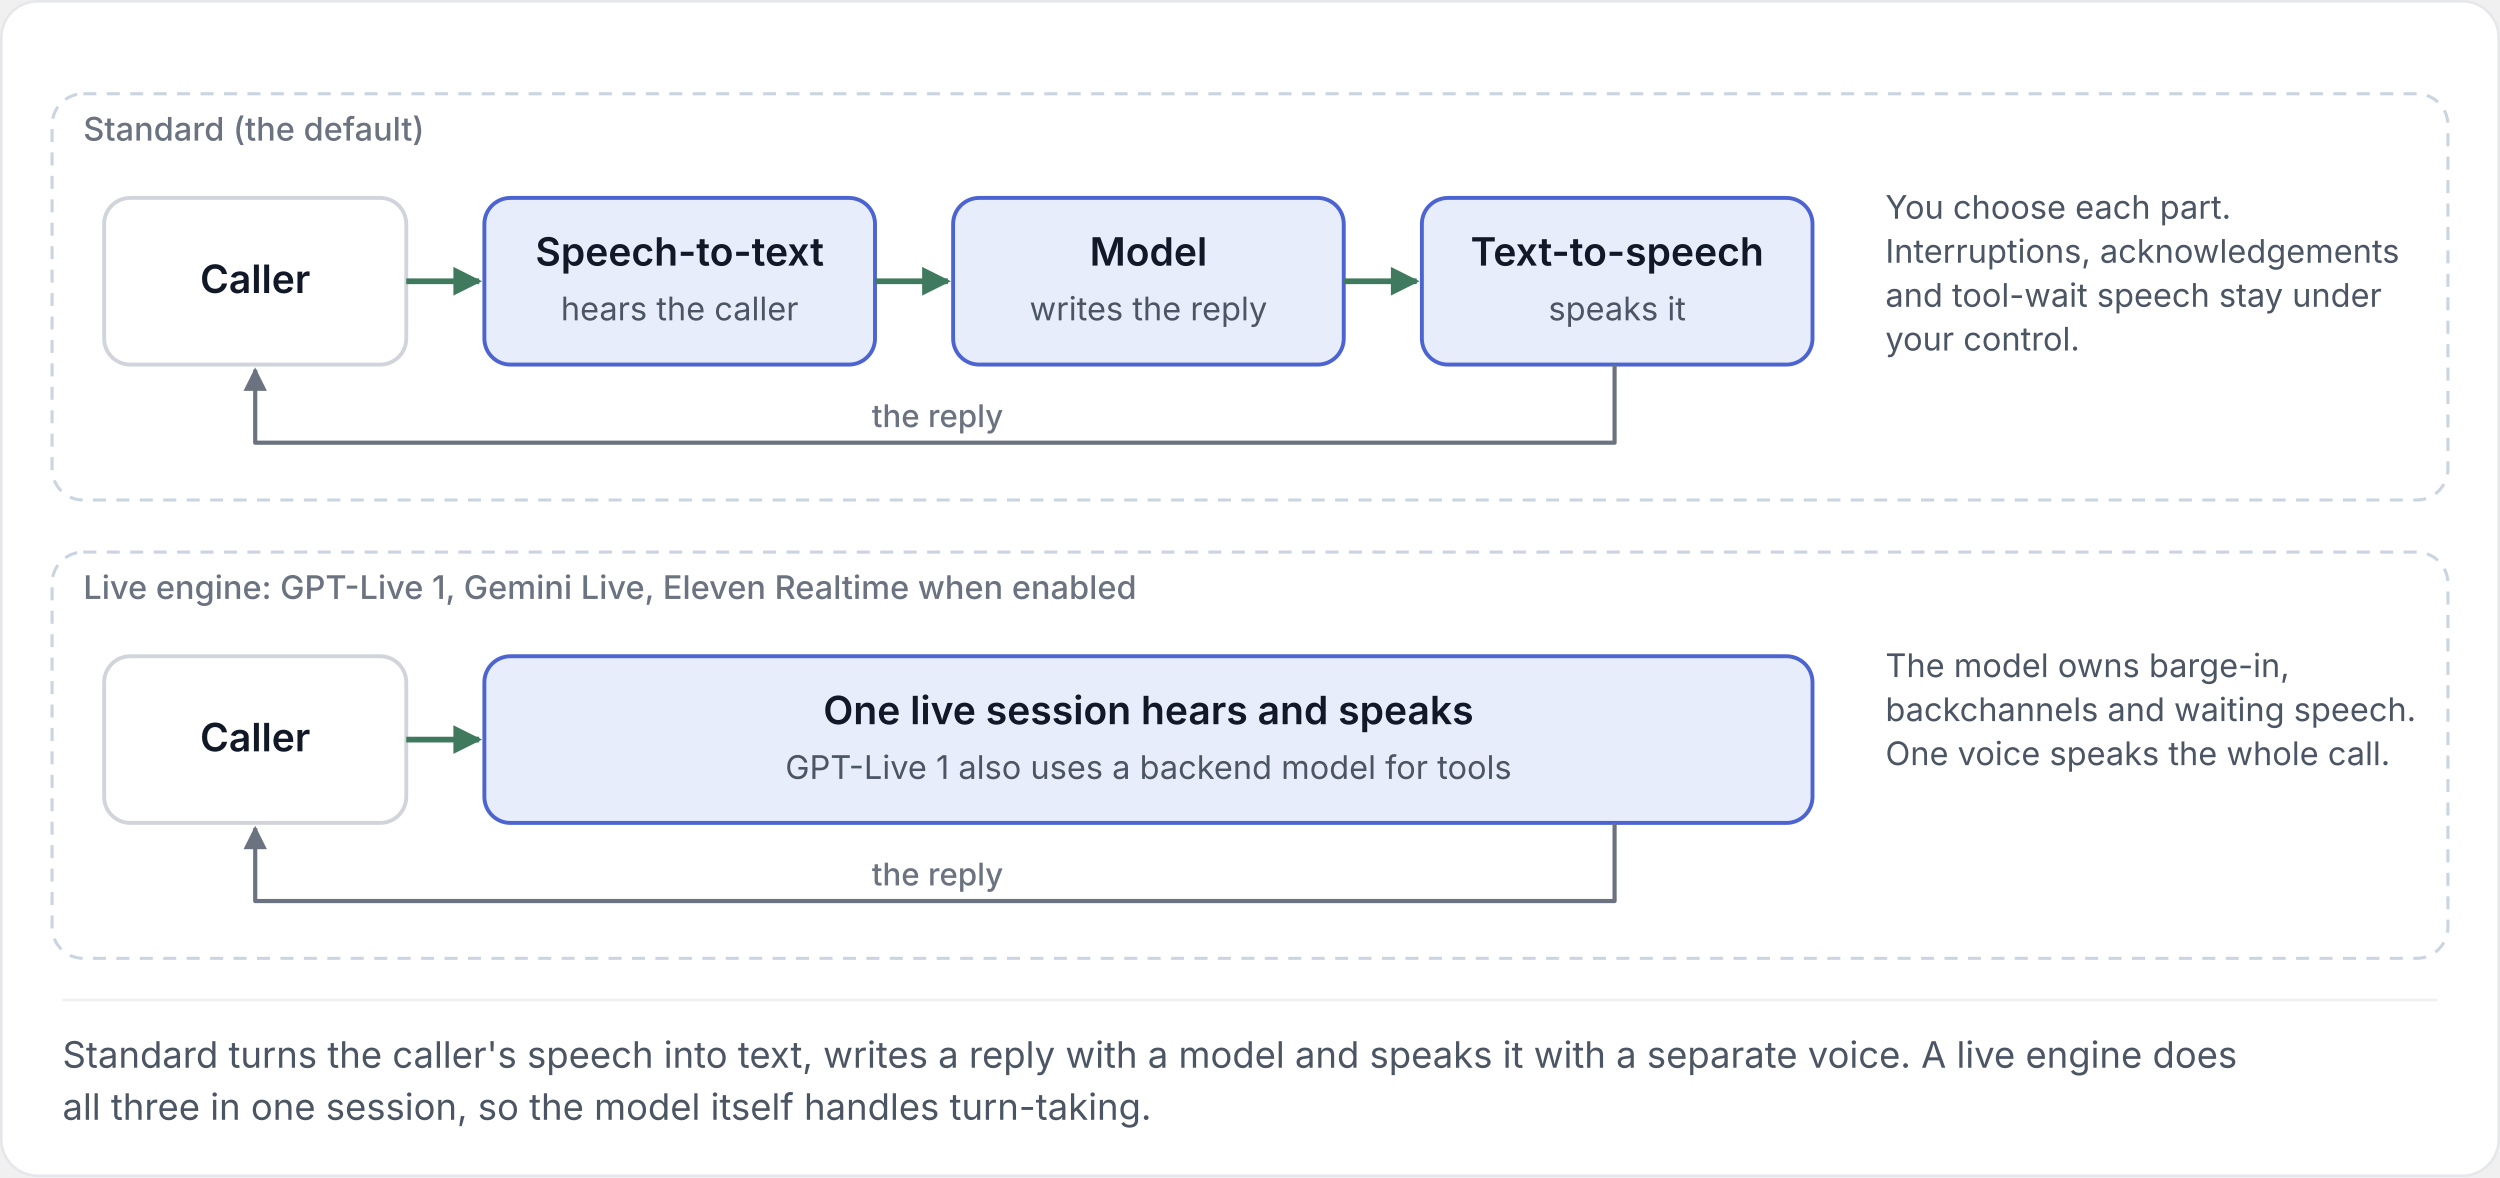
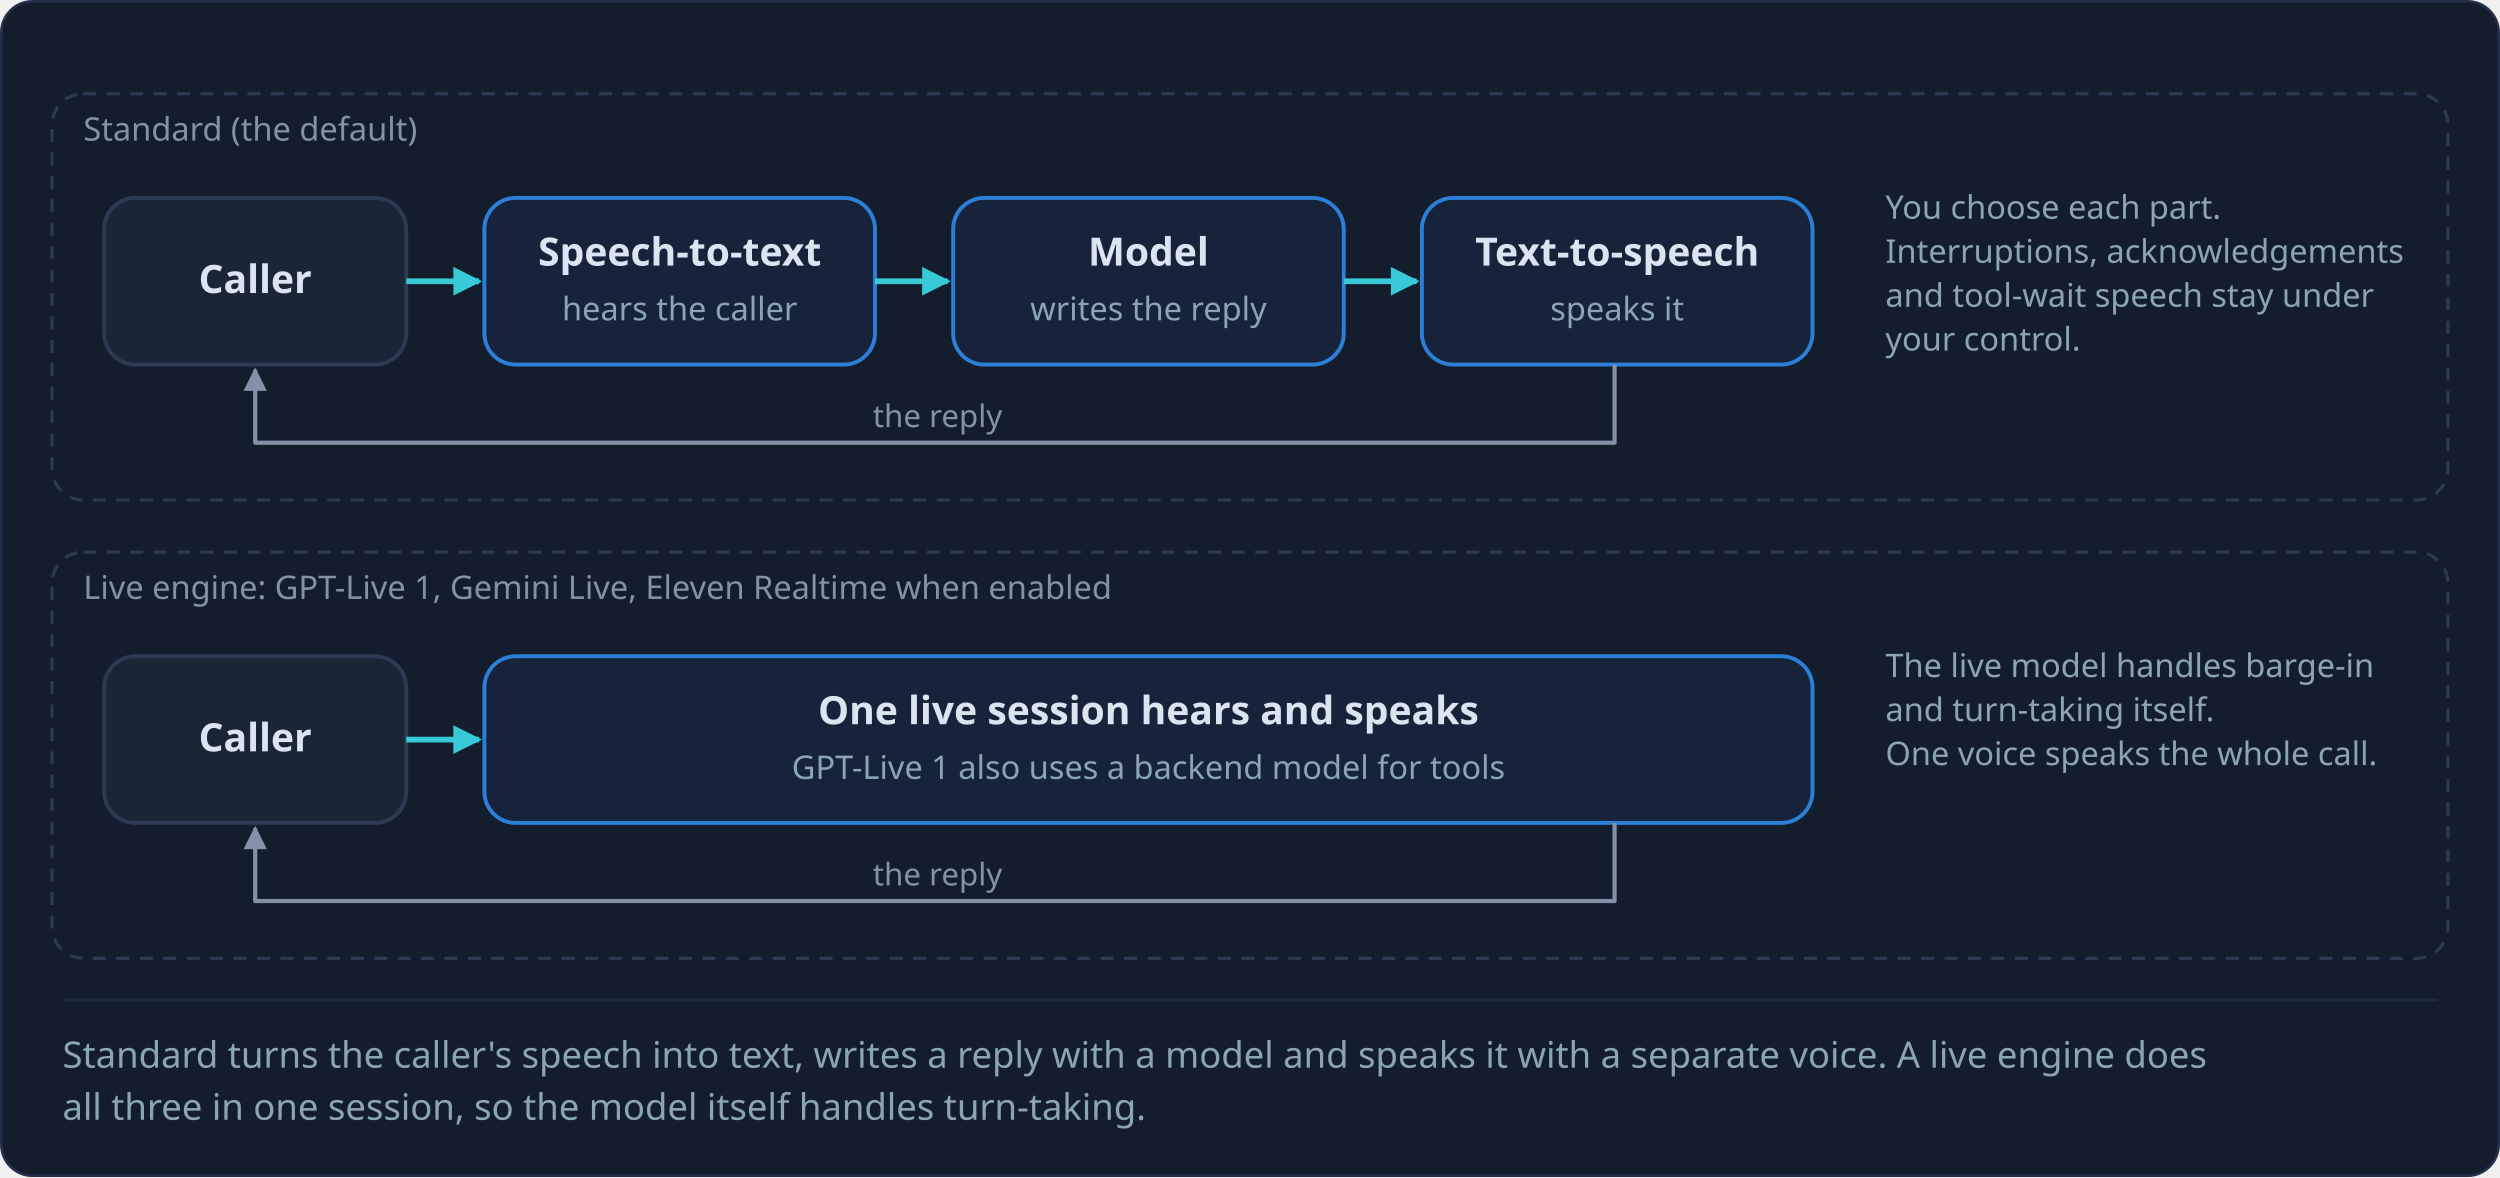
<svg xmlns="http://www.w3.org/2000/svg" width="960" height="452" viewBox="0 0 960 452" role="img" aria-labelledby="t d">
  <defs>
    <marker id="aMain" viewBox="0 0 10 10" refX="9" refY="5" markerWidth="11" markerHeight="11" orient="auto-start-reverse" markerUnits="userSpaceOnUse">
-       <path d="M0 0 L10 5 L0 10 Z" fill="#3f7a5e" />
+       <path d="M0 0 L10 5 L0 10 Z" fill="#37c9d8" />
    </marker>
    <marker id="aSec" viewBox="0 0 10 10" refX="9" refY="5" markerWidth="9" markerHeight="9" orient="auto-start-reverse" markerUnits="userSpaceOnUse">
-       <path d="M0 0 L10 5 L0 10 Z" fill="#6b7280" />
+       <path d="M0 0 L10 5 L0 10 Z" fill="#8492a8" />
    </marker>
    <marker id="aFail" viewBox="0 0 10 10" refX="9" refY="5" markerWidth="11" markerHeight="11" orient="auto-start-reverse" markerUnits="userSpaceOnUse">
-       <path d="M0 0 L10 5 L0 10 Z" fill="#c2410c" />
+       <path d="M0 0 L10 5 L0 10 Z" fill="#ff6b6b" />
    </marker>
  </defs>
-   <rect x="0.5" y="0.5" width="959" height="451" rx="14" fill="#ffffff" stroke="#e5e7eb" stroke-width="1" />
-   <rect x="20" y="36" width="920" height="156" rx="12" fill="none" stroke="#cbd5e1" stroke-width="1.2" stroke-dasharray="5 4" />
-   <text x="32.0" y="54.0" font-family="Inter, system-ui, -apple-system, 'Segoe UI', Roboto, sans-serif" font-size="12.5" font-weight="500" fill="#6b7280" text-anchor="start">Standard (the default)</text>
-   <rect x="40" y="76" width="116" height="64" rx="10" fill="#ffffff" stroke="#d1d5db" stroke-width="1.5" />
-   <text x="98.0" y="112.5" font-family="Inter, system-ui, -apple-system, 'Segoe UI', Roboto, sans-serif" font-size="15" font-weight="600" fill="#111827" text-anchor="middle">Caller</text>
-   <rect x="186" y="76" width="150" height="64" rx="10" fill="#e8edfb" stroke="#4c63d2" stroke-width="1.5" />
-   <text x="261.0" y="102.0" font-family="Inter, system-ui, -apple-system, 'Segoe UI', Roboto, sans-serif" font-size="15" font-weight="600" fill="#111827" text-anchor="middle">Speech-to-text</text>
-   <text x="261.0" y="123.0" font-family="Inter, system-ui, -apple-system, 'Segoe UI', Roboto, sans-serif" font-size="12.5" font-weight="400" fill="#4b5563" text-anchor="middle">hears the caller</text>
-   <rect x="366" y="76" width="150" height="64" rx="10" fill="#e8edfb" stroke="#4c63d2" stroke-width="1.5" />
-   <text x="441.0" y="102.0" font-family="Inter, system-ui, -apple-system, 'Segoe UI', Roboto, sans-serif" font-size="15" font-weight="600" fill="#111827" text-anchor="middle">Model</text>
-   <text x="441.0" y="123.0" font-family="Inter, system-ui, -apple-system, 'Segoe UI', Roboto, sans-serif" font-size="12.5" font-weight="400" fill="#4b5563" text-anchor="middle">writes the reply</text>
-   <rect x="546" y="76" width="150" height="64" rx="10" fill="#e8edfb" stroke="#4c63d2" stroke-width="1.5" />
-   <text x="621.0" y="102.0" font-family="Inter, system-ui, -apple-system, 'Segoe UI', Roboto, sans-serif" font-size="15" font-weight="600" fill="#111827" text-anchor="middle">Text-to-speech</text>
-   <text x="621.0" y="123.0" font-family="Inter, system-ui, -apple-system, 'Segoe UI', Roboto, sans-serif" font-size="12.5" font-weight="400" fill="#4b5563" text-anchor="middle">speaks it</text>
-   <path d="M156.0 108.0 L184.0 108.0" fill="none" stroke="#3f7a5e" stroke-width="2.2" marker-end="url(#aMain)" stroke-linejoin="round" />
-   <path d="M336.0 108.0 L364.0 108.0" fill="none" stroke="#3f7a5e" stroke-width="2.2" marker-end="url(#aMain)" stroke-linejoin="round" />
-   <path d="M516.0 108.0 L544.0 108.0" fill="none" stroke="#3f7a5e" stroke-width="2.2" marker-end="url(#aMain)" stroke-linejoin="round" />
-   <path d="M620.0 140.0 L620.0 170.0 L98.0 170.0 L98.0 142.0" fill="none" stroke="#6b7280" stroke-width="1.6" marker-end="url(#aSec)" stroke-linejoin="round" />
-   <text x="360.0" y="164.0" font-family="Inter, system-ui, -apple-system, 'Segoe UI', Roboto, sans-serif" font-size="12" font-weight="500" fill="#6b7280" text-anchor="middle">the reply</text>
-   <text x="724.0" y="84.0" font-family="Inter, system-ui, -apple-system, 'Segoe UI', Roboto, sans-serif" font-size="12.5" font-weight="400" fill="#4b5563" text-anchor="start">You choose each part.</text>
-   <text x="724.0" y="100.9" font-family="Inter, system-ui, -apple-system, 'Segoe UI', Roboto, sans-serif" font-size="12.5" font-weight="400" fill="#4b5563" text-anchor="start">Interruptions, acknowledgements</text>
-   <text x="724.0" y="117.8" font-family="Inter, system-ui, -apple-system, 'Segoe UI', Roboto, sans-serif" font-size="12.5" font-weight="400" fill="#4b5563" text-anchor="start">and tool-wait speech stay under</text>
-   <text x="724.0" y="134.6" font-family="Inter, system-ui, -apple-system, 'Segoe UI', Roboto, sans-serif" font-size="12.5" font-weight="400" fill="#4b5563" text-anchor="start">your control.</text>
-   <rect x="20" y="212" width="920" height="156" rx="12" fill="none" stroke="#cbd5e1" stroke-width="1.2" stroke-dasharray="5 4" />
-   <text x="32.0" y="230.0" font-family="Inter, system-ui, -apple-system, 'Segoe UI', Roboto, sans-serif" font-size="12.5" font-weight="500" fill="#6b7280" text-anchor="start">Live engine: GPT-Live 1, Gemini Live, Eleven Realtime when enabled</text>
-   <rect x="40" y="252" width="116" height="64" rx="10" fill="#ffffff" stroke="#d1d5db" stroke-width="1.5" />
-   <text x="98.0" y="288.5" font-family="Inter, system-ui, -apple-system, 'Segoe UI', Roboto, sans-serif" font-size="15" font-weight="600" fill="#111827" text-anchor="middle">Caller</text>
-   <rect x="186" y="252" width="510" height="64" rx="10" fill="#e8edfb" stroke="#4c63d2" stroke-width="1.5" />
-   <text x="441.0" y="278.1" font-family="Inter, system-ui, -apple-system, 'Segoe UI', Roboto, sans-serif" font-size="15" font-weight="600" fill="#111827" text-anchor="middle">One live session hears and speaks</text>
-   <text x="441.0" y="299.1" font-family="Inter, system-ui, -apple-system, 'Segoe UI', Roboto, sans-serif" font-size="12.5" font-weight="400" fill="#4b5563" text-anchor="middle">GPT-Live 1 also uses a backend model for tools</text>
-   <path d="M156.0 284.0 L184.0 284.0" fill="none" stroke="#3f7a5e" stroke-width="2.2" marker-end="url(#aMain)" stroke-linejoin="round" />
-   <path d="M620.0 316.0 L620.0 346.0 L98.0 346.0 L98.0 318.0" fill="none" stroke="#6b7280" stroke-width="1.6" marker-end="url(#aSec)" stroke-linejoin="round" />
-   <text x="360.0" y="340.0" font-family="Inter, system-ui, -apple-system, 'Segoe UI', Roboto, sans-serif" font-size="12" font-weight="500" fill="#6b7280" text-anchor="middle">the reply</text>
-   <text x="724.0" y="260.0" font-family="Inter, system-ui, -apple-system, 'Segoe UI', Roboto, sans-serif" font-size="12.5" font-weight="400" fill="#4b5563" text-anchor="start">The model owns barge-in,</text>
-   <text x="724.0" y="276.9" font-family="Inter, system-ui, -apple-system, 'Segoe UI', Roboto, sans-serif" font-size="12.5" font-weight="400" fill="#4b5563" text-anchor="start">backchannels and waiting speech.</text>
-   <text x="724.0" y="293.8" font-family="Inter, system-ui, -apple-system, 'Segoe UI', Roboto, sans-serif" font-size="12.5" font-weight="400" fill="#4b5563" text-anchor="start">One voice speaks the whole call.</text>
-   <line x1="24" y1="384" x2="936" y2="384" stroke="#eef0f3" stroke-width="1" />
-   <text x="24.0" y="410.0" font-family="Inter, system-ui, -apple-system, 'Segoe UI', Roboto, sans-serif" font-size="14" font-weight="400" fill="#4b5563" text-anchor="start">Standard turns the caller's speech into text, writes a reply with a model and speaks it with a separate voice. A live engine does</text>
-   <text x="24.0" y="430.0" font-family="Inter, system-ui, -apple-system, 'Segoe UI', Roboto, sans-serif" font-size="14" font-weight="400" fill="#4b5563" text-anchor="start">all three in one session, so the model itself handles turn-taking.</text>
+   <rect x="0.5" y="0.5" width="959" height="451" rx="12" fill="#141d2c" stroke="#243049" stroke-width="1" />
+   <rect x="20" y="36" width="920" height="156" rx="12" fill="none" stroke="#2c3a52" stroke-width="1.2" stroke-dasharray="5 4" />
+   <text x="32.0" y="54.0" font-family="'Geist Variable', ui-sans-serif, system-ui, sans-serif" font-size="12.5" font-weight="500" fill="#8492a8" text-anchor="start">Standard (the default)</text>
+   <rect x="40" y="76" width="116" height="64" rx="12" fill="#1a2536" stroke="#2c3a52" stroke-width="1.5" />
+   <text x="98.0" y="112.5" font-family="'Geist Variable', ui-sans-serif, system-ui, sans-serif" font-size="15" font-weight="600" fill="#dbe4f0" text-anchor="middle">Caller</text>
+   <rect x="186" y="76" width="150" height="64" rx="12" fill="#16233a" stroke="#2b7fd6" stroke-width="1.5" />
+   <text x="261.0" y="102.0" font-family="'Geist Variable', ui-sans-serif, system-ui, sans-serif" font-size="15" font-weight="600" fill="#dbe4f0" text-anchor="middle">Speech-to-text</text>
+   <text x="261.0" y="123.0" font-family="'Geist Variable', ui-sans-serif, system-ui, sans-serif" font-size="12.5" font-weight="400" fill="#8ca5b2" text-anchor="middle">hears the caller</text>
+   <rect x="366" y="76" width="150" height="64" rx="12" fill="#16233a" stroke="#2b7fd6" stroke-width="1.5" />
+   <text x="441.0" y="102.0" font-family="'Geist Variable', ui-sans-serif, system-ui, sans-serif" font-size="15" font-weight="600" fill="#dbe4f0" text-anchor="middle">Model</text>
+   <text x="441.0" y="123.0" font-family="'Geist Variable', ui-sans-serif, system-ui, sans-serif" font-size="12.5" font-weight="400" fill="#8ca5b2" text-anchor="middle">writes the reply</text>
+   <rect x="546" y="76" width="150" height="64" rx="12" fill="#16233a" stroke="#2b7fd6" stroke-width="1.5" />
+   <text x="621.0" y="102.0" font-family="'Geist Variable', ui-sans-serif, system-ui, sans-serif" font-size="15" font-weight="600" fill="#dbe4f0" text-anchor="middle">Text-to-speech</text>
+   <text x="621.0" y="123.0" font-family="'Geist Variable', ui-sans-serif, system-ui, sans-serif" font-size="12.5" font-weight="400" fill="#8ca5b2" text-anchor="middle">speaks it</text>
+   <path d="M156.0 108.0 L184.0 108.0" fill="none" stroke="#37c9d8" stroke-width="2.2" marker-end="url(#aMain)" stroke-linejoin="round" />
+   <path d="M336.0 108.0 L364.0 108.0" fill="none" stroke="#37c9d8" stroke-width="2.2" marker-end="url(#aMain)" stroke-linejoin="round" />
+   <path d="M516.0 108.0 L544.0 108.0" fill="none" stroke="#37c9d8" stroke-width="2.2" marker-end="url(#aMain)" stroke-linejoin="round" />
+   <path d="M620.0 140.0 L620.0 170.0 L98.0 170.0 L98.0 142.0" fill="none" stroke="#8492a8" stroke-width="1.6" marker-end="url(#aSec)" stroke-linejoin="round" />
+   <text x="360.0" y="164.0" font-family="'Geist Variable', ui-sans-serif, system-ui, sans-serif" font-size="12" font-weight="500" fill="#8492a8" text-anchor="middle">the reply</text>
+   <text x="724.0" y="84.0" font-family="'Geist Variable', ui-sans-serif, system-ui, sans-serif" font-size="12.5" font-weight="400" fill="#8ca5b2" text-anchor="start">You choose each part.</text>
+   <text x="724.0" y="100.9" font-family="'Geist Variable', ui-sans-serif, system-ui, sans-serif" font-size="12.5" font-weight="400" fill="#8ca5b2" text-anchor="start">Interruptions, acknowledgements</text>
+   <text x="724.0" y="117.8" font-family="'Geist Variable', ui-sans-serif, system-ui, sans-serif" font-size="12.5" font-weight="400" fill="#8ca5b2" text-anchor="start">and tool-wait speech stay under</text>
+   <text x="724.0" y="134.6" font-family="'Geist Variable', ui-sans-serif, system-ui, sans-serif" font-size="12.5" font-weight="400" fill="#8ca5b2" text-anchor="start">your control.</text>
+   <rect x="20" y="212" width="920" height="156" rx="12" fill="none" stroke="#2c3a52" stroke-width="1.2" stroke-dasharray="5 4" />
+   <text x="32.0" y="230.0" font-family="'Geist Variable', ui-sans-serif, system-ui, sans-serif" font-size="12.5" font-weight="500" fill="#8492a8" text-anchor="start">Live engine: GPT-Live 1, Gemini Live, Eleven Realtime when enabled</text>
+   <rect x="40" y="252" width="116" height="64" rx="12" fill="#1a2536" stroke="#2c3a52" stroke-width="1.5" />
+   <text x="98.0" y="288.5" font-family="'Geist Variable', ui-sans-serif, system-ui, sans-serif" font-size="15" font-weight="600" fill="#dbe4f0" text-anchor="middle">Caller</text>
+   <rect x="186" y="252" width="510" height="64" rx="12" fill="#16233a" stroke="#2b7fd6" stroke-width="1.5" />
+   <text x="441.0" y="278.1" font-family="'Geist Variable', ui-sans-serif, system-ui, sans-serif" font-size="15" font-weight="600" fill="#dbe4f0" text-anchor="middle">One live session hears and speaks</text>
+   <text x="441.0" y="299.1" font-family="'Geist Variable', ui-sans-serif, system-ui, sans-serif" font-size="12.5" font-weight="400" fill="#8ca5b2" text-anchor="middle">GPT-Live 1 also uses a backend model for tools</text>
+   <path d="M156.0 284.0 L184.0 284.0" fill="none" stroke="#37c9d8" stroke-width="2.2" marker-end="url(#aMain)" stroke-linejoin="round" />
+   <path d="M620.0 316.0 L620.0 346.0 L98.0 346.0 L98.0 318.0" fill="none" stroke="#8492a8" stroke-width="1.6" marker-end="url(#aSec)" stroke-linejoin="round" />
+   <text x="360.0" y="340.0" font-family="'Geist Variable', ui-sans-serif, system-ui, sans-serif" font-size="12" font-weight="500" fill="#8492a8" text-anchor="middle">the reply</text>
+   <text x="724.0" y="260.0" font-family="'Geist Variable', ui-sans-serif, system-ui, sans-serif" font-size="12.5" font-weight="400" fill="#8ca5b2" text-anchor="start">The live model handles barge-in</text>
+   <text x="724.0" y="276.9" font-family="'Geist Variable', ui-sans-serif, system-ui, sans-serif" font-size="12.5" font-weight="400" fill="#8ca5b2" text-anchor="start">and turn-taking itself.</text>
+   <text x="724.0" y="293.8" font-family="'Geist Variable', ui-sans-serif, system-ui, sans-serif" font-size="12.5" font-weight="400" fill="#8ca5b2" text-anchor="start">One voice speaks the whole call.</text>
+   <line x1="24" y1="384" x2="936" y2="384" stroke="#1e2a3d" stroke-width="1" />
+   <text x="24.0" y="410.0" font-family="'Geist Variable', ui-sans-serif, system-ui, sans-serif" font-size="14" font-weight="400" fill="#8ca5b2" text-anchor="start">Standard turns the caller's speech into text, writes a reply with a model and speaks it with a separate voice. A live engine does</text>
+   <text x="24.0" y="430.0" font-family="'Geist Variable', ui-sans-serif, system-ui, sans-serif" font-size="14" font-weight="400" fill="#8ca5b2" text-anchor="start">all three in one session, so the model itself handles turn-taking.</text>
</svg>
